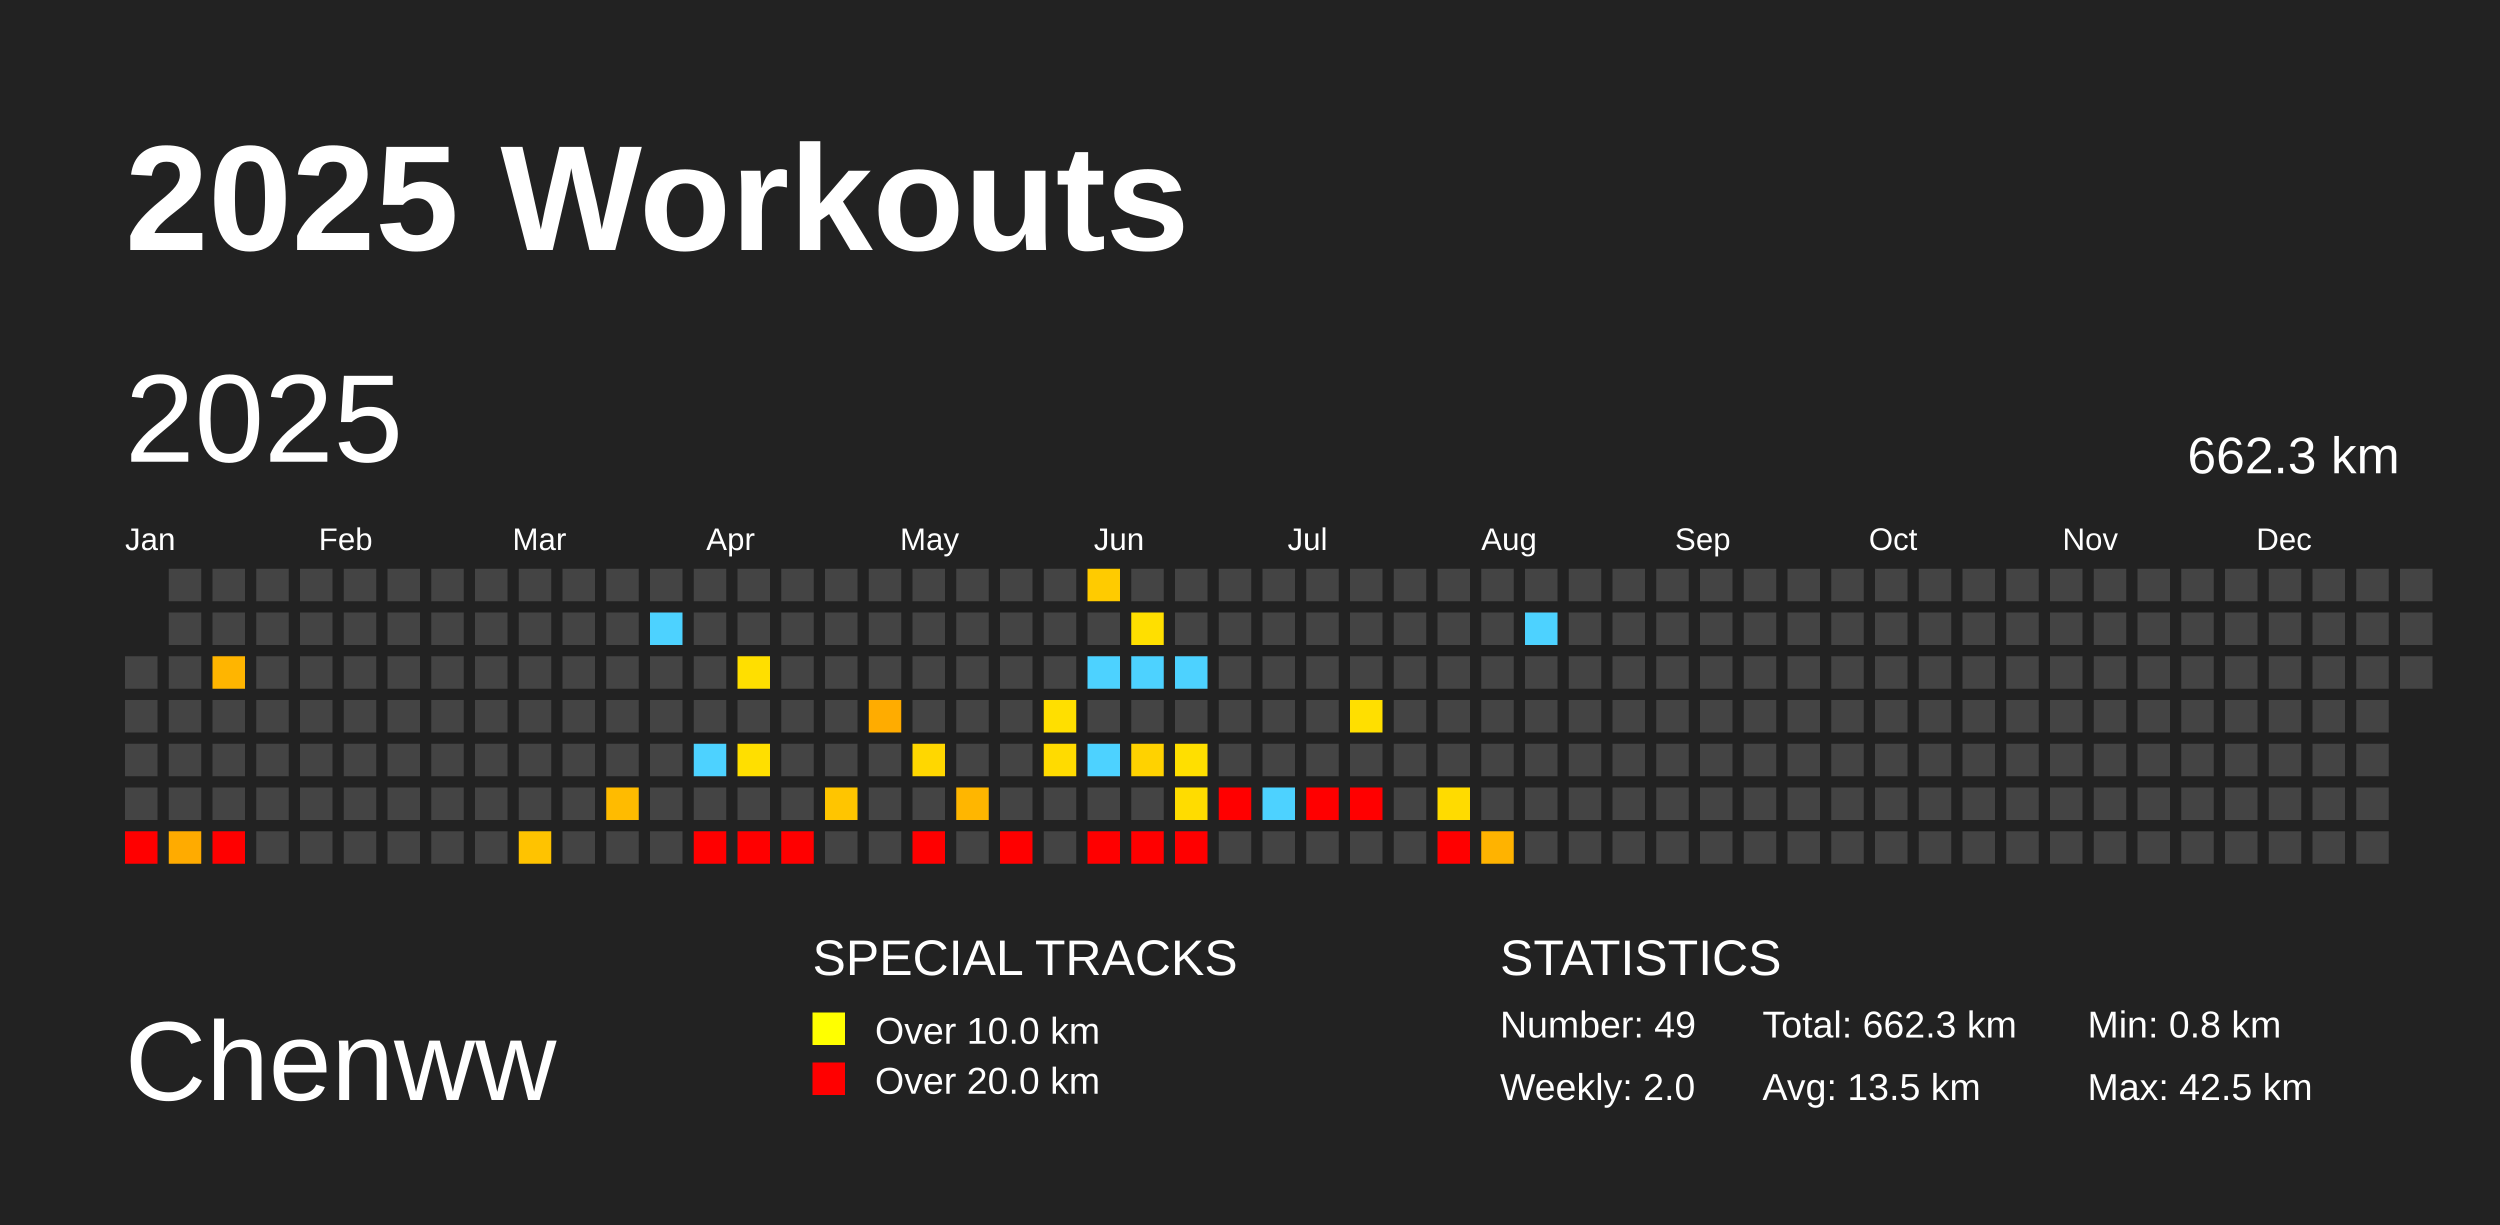
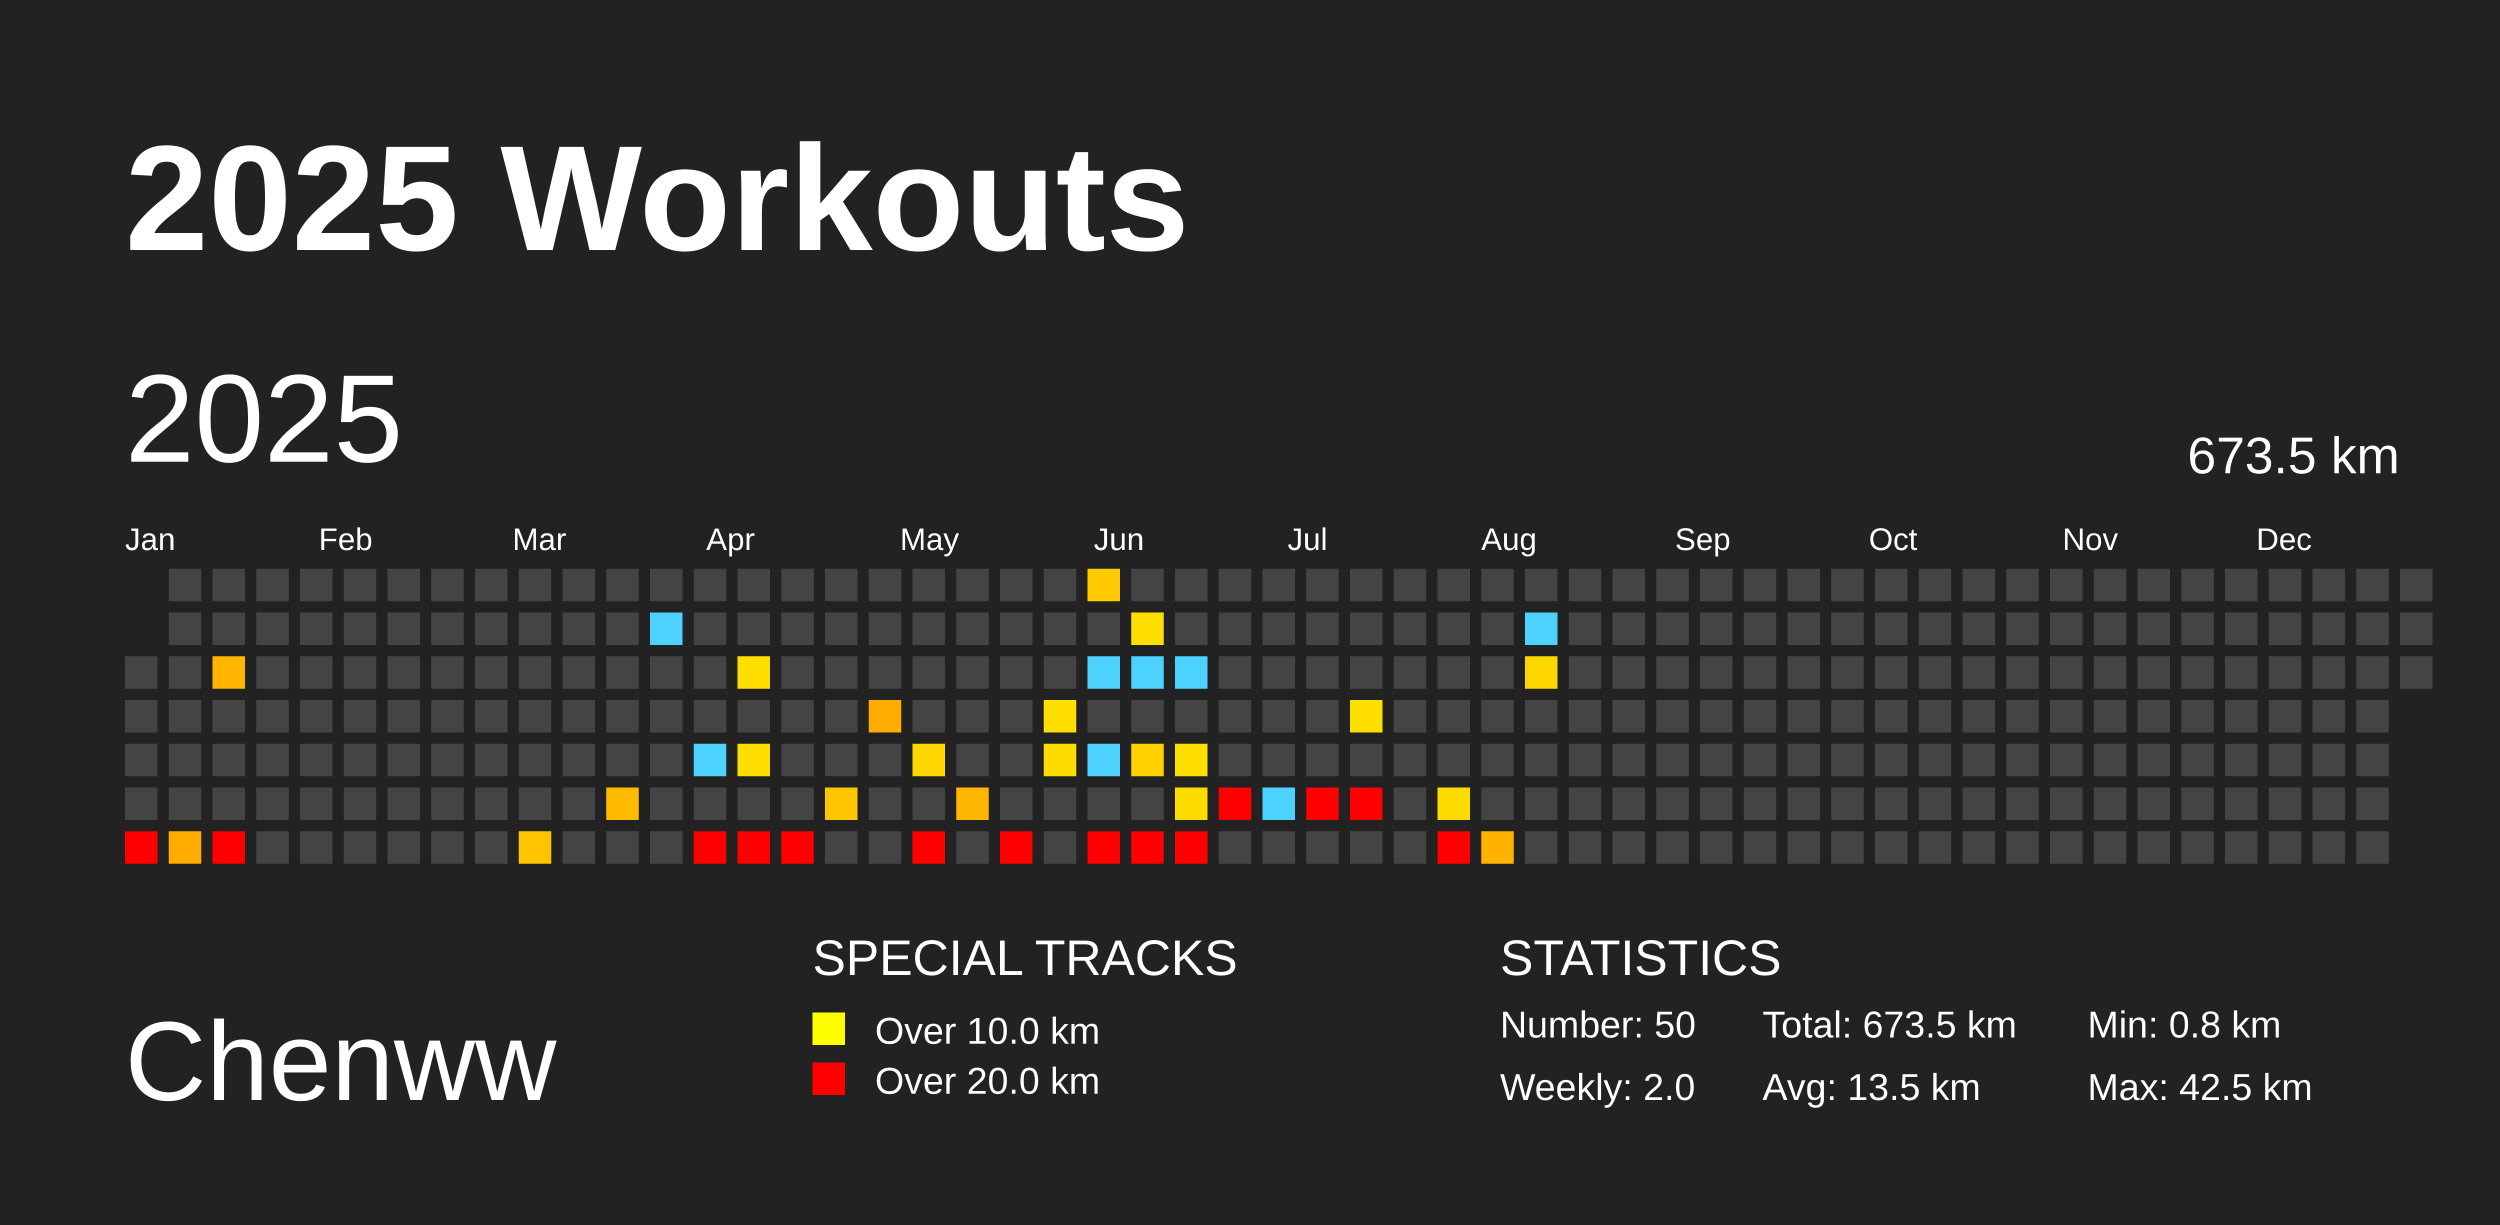
<svg xmlns="http://www.w3.org/2000/svg" baseProfile="full" height="98mm" version="1.1" viewBox="0,0,200,98" width="200mm">
  <defs />
  <rect fill="#222222" height="98" width="200" x="0" y="0" />
  <text fill="#FFFFFF" style="font-size:12px; font-family:Arial; font-weight:bold;" x="10" y="20">2025 Workouts</text>
  <text fill="#FFFFFF" style="font-size:9px; font-family:Arial" x="10" y="88">Chenww</text>
  <text fill="#FFFFFF" style="font-size:4px; font-family:Arial" x="65" y="78">SPECIAL TRACKS</text>
  <rect fill="yellow" height="2.6" width="2.6" x="65" y="81" />
  <text fill="#FFFFFF" style="font-size:3px; font-family:Arial" x="70" y="83.5">Over 10.0 km</text>
  <rect fill="red" height="2.6" width="2.6" x="65" y="85" />
  <text fill="#FFFFFF" style="font-size:3px; font-family:Arial" x="70" y="87.5">Over 20.0 km</text>
  <text fill="#FFFFFF" style="font-size:4px; font-family:Arial" x="120" y="78">STATISTICS</text>
-   <text fill="#FFFFFF" style="font-size:3px; font-family:Arial" x="120" y="83">Number: 49</text>
+   <text fill="#FFFFFF" style="font-size:3px; font-family:Arial" x="120" y="83">Number: 50</text>
  <text fill="#FFFFFF" style="font-size:3px; font-family:Arial" x="120" y="88">Weekly: 2.0</text>
-   <text fill="#FFFFFF" style="font-size:3px; font-family:Arial" x="141" y="83">Total: 662.3 km</text>
+   <text fill="#FFFFFF" style="font-size:3px; font-family:Arial" x="141" y="83">Total: 673.5 km</text>
  <text fill="#FFFFFF" style="font-size:3px; font-family:Arial" x="141" y="88">Avg: 13.5 km</text>
  <text fill="#FFFFFF" style="font-size:3px; font-family:Arial" x="167" y="83">Min: 0.8 km</text>
  <text fill="#FFFFFF" style="font-size:3px; font-family:Arial" x="167" y="88">Max: 42.5 km</text>
  <text dominant-baseline="hanging" fill="#FFFFFF" style="font-size:10.0px; font-family:Arial;" x="10" y="30">2025</text>
-   <text dominant-baseline="hanging" fill="#FFFFFF" style="font-size:4.125px; font-family:Arial;" x="175" y="35">662.3 km</text>
+   <text dominant-baseline="hanging" fill="#FFFFFF" style="font-size:4.125px; font-family:Arial;" x="175" y="35">673.5 km</text>
  <text fill="#FFFFFF" style="font-size:2.5px; font-family:Arial" x="10.0" y="44">Jan</text>
  <text fill="#FFFFFF" style="font-size:2.5px; font-family:Arial" x="25.5" y="44">Feb</text>
  <text fill="#FFFFFF" style="font-size:2.5px; font-family:Arial" x="41.0" y="44">Mar</text>
  <text fill="#FFFFFF" style="font-size:2.5px; font-family:Arial" x="56.5" y="44">Apr</text>
  <text fill="#FFFFFF" style="font-size:2.5px; font-family:Arial" x="72.0" y="44">May</text>
  <text fill="#FFFFFF" style="font-size:2.5px; font-family:Arial" x="87.5" y="44">Jun</text>
  <text fill="#FFFFFF" style="font-size:2.5px; font-family:Arial" x="103.0" y="44">Jul</text>
  <text fill="#FFFFFF" style="font-size:2.5px; font-family:Arial" x="118.5" y="44">Aug</text>
  <text fill="#FFFFFF" style="font-size:2.5px; font-family:Arial" x="134.0" y="44">Sep</text>
  <text fill="#FFFFFF" style="font-size:2.5px; font-family:Arial" x="149.5" y="44">Oct</text>
  <text fill="#FFFFFF" style="font-size:2.5px; font-family:Arial" x="165.0" y="44">Nov</text>
  <text fill="#FFFFFF" style="font-size:2.5px; font-family:Arial" x="180.5" y="44">Dec</text>
  <rect fill="#444444" height="2.6" width="2.6" x="10.0" y="52.5" />
  <rect fill="#444444" height="2.6" width="2.6" x="10.0" y="56.0" />
  <rect fill="#444444" height="2.6" width="2.6" x="10.0" y="59.5" />
  <rect fill="#444444" height="2.6" width="2.6" x="10.0" y="63.0" />
  <rect fill="red" height="2.6" width="2.6" x="10.0" y="66.5" />
  <rect fill="#444444" height="2.6" width="2.6" x="13.5" y="45.5" />
  <rect fill="#444444" height="2.6" width="2.6" x="13.5" y="49.0" />
  <rect fill="#444444" height="2.6" width="2.6" x="13.5" y="52.5" />
  <rect fill="#444444" height="2.6" width="2.6" x="13.5" y="56.0" />
  <rect fill="#444444" height="2.6" width="2.6" x="13.5" y="59.5" />
  <rect fill="#444444" height="2.6" width="2.6" x="13.5" y="63.0" />
  <rect fill="#ffab00" height="2.6" width="2.6" x="13.5" y="66.5" />
  <rect fill="#444444" height="2.6" width="2.6" x="17.0" y="45.5" />
  <rect fill="#444444" height="2.6" width="2.6" x="17.0" y="49.0" />
  <rect fill="#ffb500" height="2.6" width="2.6" x="17.0" y="52.5" />
  <rect fill="#444444" height="2.6" width="2.6" x="17.0" y="56.0" />
  <rect fill="#444444" height="2.6" width="2.6" x="17.0" y="59.5" />
  <rect fill="#444444" height="2.6" width="2.6" x="17.0" y="63.0" />
  <rect fill="red" height="2.6" width="2.6" x="17.0" y="66.5" />
  <rect fill="#444444" height="2.6" width="2.6" x="20.5" y="45.5" />
  <rect fill="#444444" height="2.6" width="2.6" x="20.5" y="49.0" />
  <rect fill="#444444" height="2.6" width="2.6" x="20.5" y="52.5" />
  <rect fill="#444444" height="2.6" width="2.6" x="20.5" y="56.0" />
  <rect fill="#444444" height="2.6" width="2.6" x="20.5" y="59.5" />
  <rect fill="#444444" height="2.6" width="2.6" x="20.5" y="63.0" />
  <rect fill="#444444" height="2.6" width="2.6" x="20.5" y="66.5" />
  <rect fill="#444444" height="2.6" width="2.6" x="24.0" y="45.5" />
  <rect fill="#444444" height="2.6" width="2.6" x="24.0" y="49.0" />
  <rect fill="#444444" height="2.6" width="2.6" x="24.0" y="52.5" />
  <rect fill="#444444" height="2.6" width="2.6" x="24.0" y="56.0" />
  <rect fill="#444444" height="2.6" width="2.6" x="24.0" y="59.5" />
  <rect fill="#444444" height="2.6" width="2.6" x="24.0" y="63.0" />
  <rect fill="#444444" height="2.6" width="2.6" x="24.0" y="66.5" />
  <rect fill="#444444" height="2.6" width="2.6" x="27.5" y="45.5" />
  <rect fill="#444444" height="2.6" width="2.6" x="27.5" y="49.0" />
  <rect fill="#444444" height="2.6" width="2.6" x="27.5" y="52.5" />
  <rect fill="#444444" height="2.6" width="2.6" x="27.5" y="56.0" />
  <rect fill="#444444" height="2.6" width="2.6" x="27.5" y="59.5" />
  <rect fill="#444444" height="2.6" width="2.6" x="27.5" y="63.0" />
  <rect fill="#444444" height="2.6" width="2.6" x="27.5" y="66.5" />
  <rect fill="#444444" height="2.6" width="2.6" x="31.0" y="45.5" />
  <rect fill="#444444" height="2.6" width="2.6" x="31.0" y="49.0" />
  <rect fill="#444444" height="2.6" width="2.6" x="31.0" y="52.5" />
  <rect fill="#444444" height="2.6" width="2.6" x="31.0" y="56.0" />
  <rect fill="#444444" height="2.6" width="2.6" x="31.0" y="59.5" />
  <rect fill="#444444" height="2.6" width="2.6" x="31.0" y="63.0" />
  <rect fill="#444444" height="2.6" width="2.6" x="31.0" y="66.5" />
  <rect fill="#444444" height="2.6" width="2.6" x="34.5" y="45.5" />
  <rect fill="#444444" height="2.6" width="2.6" x="34.5" y="49.0" />
  <rect fill="#444444" height="2.6" width="2.6" x="34.5" y="52.5" />
  <rect fill="#444444" height="2.6" width="2.6" x="34.5" y="56.0" />
  <rect fill="#444444" height="2.6" width="2.6" x="34.5" y="59.5" />
  <rect fill="#444444" height="2.6" width="2.6" x="34.5" y="63.0" />
  <rect fill="#444444" height="2.6" width="2.6" x="34.5" y="66.5" />
  <rect fill="#444444" height="2.6" width="2.6" x="38.0" y="45.5" />
  <rect fill="#444444" height="2.6" width="2.6" x="38.0" y="49.0" />
  <rect fill="#444444" height="2.6" width="2.6" x="38.0" y="52.5" />
  <rect fill="#444444" height="2.6" width="2.6" x="38.0" y="56.0" />
  <rect fill="#444444" height="2.6" width="2.6" x="38.0" y="59.5" />
  <rect fill="#444444" height="2.6" width="2.6" x="38.0" y="63.0" />
  <rect fill="#444444" height="2.6" width="2.6" x="38.0" y="66.5" />
  <rect fill="#444444" height="2.6" width="2.6" x="41.5" y="45.5" />
  <rect fill="#444444" height="2.6" width="2.6" x="41.5" y="49.0" />
  <rect fill="#444444" height="2.6" width="2.6" x="41.5" y="52.5" />
  <rect fill="#444444" height="2.6" width="2.6" x="41.5" y="56.0" />
  <rect fill="#444444" height="2.6" width="2.6" x="41.5" y="59.5" />
  <rect fill="#444444" height="2.6" width="2.6" x="41.5" y="63.0" />
  <rect fill="#ffc300" height="2.6" width="2.6" x="41.5" y="66.5" />
  <rect fill="#444444" height="2.6" width="2.6" x="45.0" y="45.5" />
  <rect fill="#444444" height="2.6" width="2.6" x="45.0" y="49.0" />
  <rect fill="#444444" height="2.6" width="2.6" x="45.0" y="52.5" />
  <rect fill="#444444" height="2.6" width="2.6" x="45.0" y="56.0" />
  <rect fill="#444444" height="2.6" width="2.6" x="45.0" y="59.5" />
  <rect fill="#444444" height="2.6" width="2.6" x="45.0" y="63.0" />
  <rect fill="#444444" height="2.6" width="2.6" x="45.0" y="66.5" />
  <rect fill="#444444" height="2.6" width="2.6" x="48.5" y="45.5" />
  <rect fill="#444444" height="2.6" width="2.6" x="48.5" y="49.0" />
  <rect fill="#444444" height="2.6" width="2.6" x="48.5" y="52.5" />
  <rect fill="#444444" height="2.6" width="2.6" x="48.5" y="56.0" />
  <rect fill="#444444" height="2.6" width="2.6" x="48.5" y="59.5" />
  <rect fill="#ffbb00" height="2.6" width="2.6" x="48.5" y="63.0" />
  <rect fill="#444444" height="2.6" width="2.6" x="48.5" y="66.5" />
  <rect fill="#444444" height="2.6" width="2.6" x="52.0" y="45.5" />
  <rect fill="#4dd2ff" height="2.6" width="2.6" x="52.0" y="49.0" />
  <rect fill="#444444" height="2.6" width="2.6" x="52.0" y="52.5" />
  <rect fill="#444444" height="2.6" width="2.6" x="52.0" y="56.0" />
  <rect fill="#444444" height="2.6" width="2.6" x="52.0" y="59.5" />
  <rect fill="#444444" height="2.6" width="2.6" x="52.0" y="63.0" />
  <rect fill="#444444" height="2.6" width="2.6" x="52.0" y="66.5" />
  <rect fill="#444444" height="2.6" width="2.6" x="55.5" y="45.5" />
  <rect fill="#444444" height="2.6" width="2.6" x="55.5" y="49.0" />
  <rect fill="#444444" height="2.6" width="2.6" x="55.5" y="52.5" />
  <rect fill="#444444" height="2.6" width="2.6" x="55.5" y="56.0" />
  <rect fill="#4dd2ff" height="2.6" width="2.6" x="55.5" y="59.5" />
  <rect fill="#444444" height="2.6" width="2.6" x="55.5" y="63.0" />
  <rect fill="red" height="2.6" width="2.6" x="55.5" y="66.5" />
  <rect fill="#444444" height="2.6" width="2.6" x="59.0" y="45.5" />
  <rect fill="#444444" height="2.6" width="2.6" x="59.0" y="49.0" />
  <rect fill="#ffdf00" height="2.6" width="2.6" x="59.0" y="52.5" />
  <rect fill="#444444" height="2.6" width="2.6" x="59.0" y="56.0" />
  <rect fill="#ffdf00" height="2.6" width="2.6" x="59.0" y="59.5" />
  <rect fill="#444444" height="2.6" width="2.6" x="59.0" y="63.0" />
  <rect fill="red" height="2.6" width="2.6" x="59.0" y="66.5" />
  <rect fill="#444444" height="2.6" width="2.6" x="62.5" y="45.5" />
  <rect fill="#444444" height="2.6" width="2.6" x="62.5" y="49.0" />
  <rect fill="#444444" height="2.6" width="2.6" x="62.5" y="52.5" />
  <rect fill="#444444" height="2.6" width="2.6" x="62.5" y="56.0" />
  <rect fill="#444444" height="2.6" width="2.6" x="62.5" y="59.5" />
  <rect fill="#444444" height="2.6" width="2.6" x="62.5" y="63.0" />
  <rect fill="red" height="2.6" width="2.6" x="62.5" y="66.5" />
  <rect fill="#444444" height="2.6" width="2.6" x="66.0" y="45.5" />
  <rect fill="#444444" height="2.6" width="2.6" x="66.0" y="49.0" />
  <rect fill="#444444" height="2.6" width="2.6" x="66.0" y="52.5" />
  <rect fill="#444444" height="2.6" width="2.6" x="66.0" y="56.0" />
  <rect fill="#444444" height="2.6" width="2.6" x="66.0" y="59.5" />
  <rect fill="#ffc500" height="2.6" width="2.6" x="66.0" y="63.0" />
  <rect fill="#444444" height="2.6" width="2.6" x="66.0" y="66.5" />
  <rect fill="#444444" height="2.6" width="2.6" x="69.5" y="45.5" />
  <rect fill="#444444" height="2.6" width="2.6" x="69.5" y="49.0" />
  <rect fill="#444444" height="2.6" width="2.6" x="69.5" y="52.5" />
  <rect fill="#ffac00" height="2.6" width="2.6" x="69.5" y="56.0" />
  <rect fill="#444444" height="2.6" width="2.6" x="69.5" y="59.5" />
  <rect fill="#444444" height="2.6" width="2.6" x="69.5" y="63.0" />
  <rect fill="#444444" height="2.6" width="2.6" x="69.5" y="66.5" />
  <rect fill="#444444" height="2.6" width="2.6" x="73.0" y="45.5" />
  <rect fill="#444444" height="2.6" width="2.6" x="73.0" y="49.0" />
  <rect fill="#444444" height="2.6" width="2.6" x="73.0" y="52.5" />
  <rect fill="#444444" height="2.6" width="2.6" x="73.0" y="56.0" />
  <rect fill="#ffd700" height="2.6" width="2.6" x="73.0" y="59.5" />
  <rect fill="#444444" height="2.6" width="2.6" x="73.0" y="63.0" />
  <rect fill="red" height="2.6" width="2.6" x="73.0" y="66.5" />
  <rect fill="#444444" height="2.6" width="2.6" x="76.5" y="45.5" />
  <rect fill="#444444" height="2.6" width="2.6" x="76.5" y="49.0" />
  <rect fill="#444444" height="2.6" width="2.6" x="76.5" y="52.5" />
  <rect fill="#444444" height="2.6" width="2.6" x="76.5" y="56.0" />
  <rect fill="#444444" height="2.6" width="2.6" x="76.5" y="59.5" />
  <rect fill="#ffb600" height="2.6" width="2.6" x="76.5" y="63.0" />
  <rect fill="#444444" height="2.6" width="2.6" x="76.5" y="66.5" />
  <rect fill="#444444" height="2.6" width="2.6" x="80.0" y="45.5" />
  <rect fill="#444444" height="2.6" width="2.6" x="80.0" y="49.0" />
  <rect fill="#444444" height="2.6" width="2.6" x="80.0" y="52.5" />
  <rect fill="#444444" height="2.6" width="2.6" x="80.0" y="56.0" />
  <rect fill="#444444" height="2.6" width="2.6" x="80.0" y="59.5" />
  <rect fill="#444444" height="2.6" width="2.6" x="80.0" y="63.0" />
  <rect fill="red" height="2.6" width="2.6" x="80.0" y="66.5" />
  <rect fill="#444444" height="2.6" width="2.6" x="83.5" y="45.5" />
  <rect fill="#444444" height="2.6" width="2.6" x="83.5" y="49.0" />
  <rect fill="#444444" height="2.6" width="2.6" x="83.5" y="52.5" />
  <rect fill="#ffdf00" height="2.6" width="2.6" x="83.5" y="56.0" />
  <rect fill="#ffdb00" height="2.6" width="2.6" x="83.5" y="59.5" />
  <rect fill="#444444" height="2.6" width="2.6" x="83.5" y="63.0" />
  <rect fill="#444444" height="2.6" width="2.6" x="83.5" y="66.5" />
  <rect fill="#ffcb00" height="2.6" width="2.6" x="87.0" y="45.5" />
  <rect fill="#444444" height="2.6" width="2.6" x="87.0" y="49.0" />
  <rect fill="#4dd2ff" height="2.6" width="2.6" x="87.0" y="52.5" />
  <rect fill="#444444" height="2.6" width="2.6" x="87.0" y="56.0" />
  <rect fill="#4dd2ff" height="2.6" width="2.6" x="87.0" y="59.5" />
  <rect fill="#444444" height="2.6" width="2.6" x="87.0" y="63.0" />
  <rect fill="red" height="2.6" width="2.6" x="87.0" y="66.5" />
  <rect fill="#444444" height="2.6" width="2.6" x="90.5" y="45.5" />
  <rect fill="#ffdf00" height="2.6" width="2.6" x="90.5" y="49.0" />
  <rect fill="#4dd2ff" height="2.6" width="2.6" x="90.5" y="52.5" />
  <rect fill="#444444" height="2.6" width="2.6" x="90.5" y="56.0" />
  <rect fill="#ffd200" height="2.6" width="2.6" x="90.5" y="59.5" />
  <rect fill="#444444" height="2.6" width="2.6" x="90.5" y="63.0" />
  <rect fill="red" height="2.6" width="2.6" x="90.5" y="66.5" />
  <rect fill="#444444" height="2.6" width="2.6" x="94.0" y="45.5" />
  <rect fill="#444444" height="2.6" width="2.6" x="94.0" y="49.0" />
  <rect fill="#4dd2ff" height="2.6" width="2.6" x="94.0" y="52.5" />
  <rect fill="#444444" height="2.6" width="2.6" x="94.0" y="56.0" />
  <rect fill="#ffdf00" height="2.6" width="2.6" x="94.0" y="59.5" />
  <rect fill="#ffdc00" height="2.6" width="2.6" x="94.0" y="63.0" />
  <rect fill="red" height="2.6" width="2.6" x="94.0" y="66.5" />
  <rect fill="#444444" height="2.6" width="2.6" x="97.5" y="45.5" />
  <rect fill="#444444" height="2.6" width="2.6" x="97.5" y="49.0" />
  <rect fill="#444444" height="2.6" width="2.6" x="97.5" y="52.5" />
  <rect fill="#444444" height="2.6" width="2.6" x="97.5" y="56.0" />
  <rect fill="#444444" height="2.6" width="2.6" x="97.5" y="59.5" />
  <rect fill="red" height="2.6" width="2.6" x="97.5" y="63.0" />
  <rect fill="#444444" height="2.6" width="2.6" x="97.5" y="66.5" />
  <rect fill="#444444" height="2.6" width="2.6" x="101.0" y="45.5" />
  <rect fill="#444444" height="2.6" width="2.6" x="101.0" y="49.0" />
  <rect fill="#444444" height="2.6" width="2.6" x="101.0" y="52.5" />
  <rect fill="#444444" height="2.6" width="2.6" x="101.0" y="56.0" />
  <rect fill="#444444" height="2.6" width="2.6" x="101.0" y="59.5" />
  <rect fill="#4dd2ff" height="2.6" width="2.6" x="101.0" y="63.0" />
  <rect fill="#444444" height="2.6" width="2.6" x="101.0" y="66.5" />
  <rect fill="#444444" height="2.6" width="2.6" x="104.5" y="45.5" />
  <rect fill="#444444" height="2.6" width="2.6" x="104.5" y="49.0" />
  <rect fill="#444444" height="2.6" width="2.6" x="104.5" y="52.5" />
  <rect fill="#444444" height="2.6" width="2.6" x="104.5" y="56.0" />
  <rect fill="#444444" height="2.6" width="2.6" x="104.5" y="59.5" />
  <rect fill="red" height="2.6" width="2.6" x="104.5" y="63.0" />
  <rect fill="#444444" height="2.6" width="2.6" x="104.5" y="66.5" />
  <rect fill="#444444" height="2.6" width="2.6" x="108.0" y="45.5" />
  <rect fill="#444444" height="2.6" width="2.6" x="108.0" y="49.0" />
  <rect fill="#444444" height="2.6" width="2.6" x="108.0" y="52.5" />
  <rect fill="#ffdf00" height="2.6" width="2.6" x="108.0" y="56.0" />
  <rect fill="#444444" height="2.6" width="2.6" x="108.0" y="59.5" />
  <rect fill="red" height="2.6" width="2.6" x="108.0" y="63.0" />
  <rect fill="#444444" height="2.6" width="2.6" x="108.0" y="66.5" />
  <rect fill="#444444" height="2.6" width="2.6" x="111.5" y="45.5" />
  <rect fill="#444444" height="2.6" width="2.6" x="111.5" y="49.0" />
  <rect fill="#444444" height="2.6" width="2.6" x="111.5" y="52.5" />
  <rect fill="#444444" height="2.6" width="2.6" x="111.5" y="56.0" />
  <rect fill="#444444" height="2.6" width="2.6" x="111.5" y="59.5" />
  <rect fill="#444444" height="2.6" width="2.6" x="111.5" y="63.0" />
  <rect fill="#444444" height="2.6" width="2.6" x="111.5" y="66.5" />
  <rect fill="#444444" height="2.6" width="2.6" x="115.0" y="45.5" />
  <rect fill="#444444" height="2.6" width="2.6" x="115.0" y="49.0" />
  <rect fill="#444444" height="2.6" width="2.6" x="115.0" y="52.5" />
  <rect fill="#444444" height="2.6" width="2.6" x="115.0" y="56.0" />
  <rect fill="#444444" height="2.6" width="2.6" x="115.0" y="59.5" />
  <rect fill="#ffdb00" height="2.6" width="2.6" x="115.0" y="63.0" />
  <rect fill="red" height="2.6" width="2.6" x="115.0" y="66.5" />
  <rect fill="#444444" height="2.6" width="2.6" x="118.5" y="45.5" />
  <rect fill="#444444" height="2.6" width="2.6" x="118.5" y="49.0" />
  <rect fill="#444444" height="2.6" width="2.6" x="118.5" y="52.5" />
  <rect fill="#444444" height="2.6" width="2.6" x="118.5" y="56.0" />
  <rect fill="#444444" height="2.6" width="2.6" x="118.5" y="59.5" />
  <rect fill="#444444" height="2.6" width="2.6" x="118.5" y="63.0" />
  <rect fill="#ffb300" height="2.6" width="2.6" x="118.5" y="66.5" />
  <rect fill="#444444" height="2.6" width="2.6" x="122.0" y="45.5" />
  <rect fill="#4dd2ff" height="2.6" width="2.6" x="122.0" y="49.0" />
-   <rect fill="#444444" height="2.6" width="2.6" x="122.0" y="52.5" />
+   <rect fill="#ffd700" height="2.6" width="2.6" x="122.0" y="52.5" />
  <rect fill="#444444" height="2.6" width="2.6" x="122.0" y="56.0" />
  <rect fill="#444444" height="2.6" width="2.6" x="122.0" y="59.5" />
  <rect fill="#444444" height="2.6" width="2.6" x="122.0" y="63.0" />
  <rect fill="#444444" height="2.6" width="2.6" x="122.0" y="66.5" />
  <rect fill="#444444" height="2.6" width="2.6" x="125.5" y="45.5" />
  <rect fill="#444444" height="2.6" width="2.6" x="125.5" y="49.0" />
  <rect fill="#444444" height="2.6" width="2.6" x="125.5" y="52.5" />
  <rect fill="#444444" height="2.6" width="2.6" x="125.5" y="56.0" />
  <rect fill="#444444" height="2.6" width="2.6" x="125.5" y="59.5" />
  <rect fill="#444444" height="2.6" width="2.6" x="125.5" y="63.0" />
  <rect fill="#444444" height="2.6" width="2.6" x="125.5" y="66.5" />
  <rect fill="#444444" height="2.6" width="2.6" x="129.0" y="45.5" />
  <rect fill="#444444" height="2.6" width="2.6" x="129.0" y="49.0" />
  <rect fill="#444444" height="2.6" width="2.6" x="129.0" y="52.5" />
  <rect fill="#444444" height="2.6" width="2.6" x="129.0" y="56.0" />
  <rect fill="#444444" height="2.6" width="2.6" x="129.0" y="59.5" />
  <rect fill="#444444" height="2.6" width="2.6" x="129.0" y="63.0" />
  <rect fill="#444444" height="2.6" width="2.6" x="129.0" y="66.5" />
  <rect fill="#444444" height="2.6" width="2.6" x="132.5" y="45.5" />
  <rect fill="#444444" height="2.6" width="2.6" x="132.5" y="49.0" />
  <rect fill="#444444" height="2.6" width="2.6" x="132.5" y="52.5" />
  <rect fill="#444444" height="2.6" width="2.6" x="132.5" y="56.0" />
  <rect fill="#444444" height="2.6" width="2.6" x="132.5" y="59.5" />
  <rect fill="#444444" height="2.6" width="2.6" x="132.5" y="63.0" />
  <rect fill="#444444" height="2.6" width="2.6" x="132.5" y="66.5" />
  <rect fill="#444444" height="2.6" width="2.6" x="136.0" y="45.5" />
  <rect fill="#444444" height="2.6" width="2.6" x="136.0" y="49.0" />
  <rect fill="#444444" height="2.6" width="2.6" x="136.0" y="52.5" />
  <rect fill="#444444" height="2.6" width="2.6" x="136.0" y="56.0" />
  <rect fill="#444444" height="2.6" width="2.6" x="136.0" y="59.5" />
  <rect fill="#444444" height="2.6" width="2.6" x="136.0" y="63.0" />
  <rect fill="#444444" height="2.6" width="2.6" x="136.0" y="66.5" />
  <rect fill="#444444" height="2.6" width="2.6" x="139.5" y="45.5" />
  <rect fill="#444444" height="2.6" width="2.6" x="139.5" y="49.0" />
  <rect fill="#444444" height="2.6" width="2.6" x="139.5" y="52.5" />
  <rect fill="#444444" height="2.6" width="2.6" x="139.5" y="56.0" />
  <rect fill="#444444" height="2.6" width="2.6" x="139.5" y="59.5" />
  <rect fill="#444444" height="2.6" width="2.6" x="139.5" y="63.0" />
  <rect fill="#444444" height="2.6" width="2.6" x="139.5" y="66.5" />
  <rect fill="#444444" height="2.6" width="2.6" x="143.0" y="45.5" />
  <rect fill="#444444" height="2.6" width="2.6" x="143.0" y="49.0" />
  <rect fill="#444444" height="2.6" width="2.6" x="143.0" y="52.5" />
  <rect fill="#444444" height="2.6" width="2.6" x="143.0" y="56.0" />
  <rect fill="#444444" height="2.6" width="2.6" x="143.0" y="59.5" />
  <rect fill="#444444" height="2.6" width="2.6" x="143.0" y="63.0" />
  <rect fill="#444444" height="2.6" width="2.6" x="143.0" y="66.5" />
  <rect fill="#444444" height="2.6" width="2.6" x="146.5" y="45.5" />
  <rect fill="#444444" height="2.6" width="2.6" x="146.5" y="49.0" />
  <rect fill="#444444" height="2.6" width="2.6" x="146.5" y="52.5" />
  <rect fill="#444444" height="2.6" width="2.6" x="146.5" y="56.0" />
  <rect fill="#444444" height="2.6" width="2.6" x="146.5" y="59.5" />
  <rect fill="#444444" height="2.6" width="2.6" x="146.5" y="63.0" />
  <rect fill="#444444" height="2.6" width="2.6" x="146.5" y="66.5" />
  <rect fill="#444444" height="2.6" width="2.6" x="150.0" y="45.5" />
  <rect fill="#444444" height="2.6" width="2.6" x="150.0" y="49.0" />
  <rect fill="#444444" height="2.6" width="2.6" x="150.0" y="52.5" />
  <rect fill="#444444" height="2.6" width="2.6" x="150.0" y="56.0" />
  <rect fill="#444444" height="2.6" width="2.6" x="150.0" y="59.5" />
  <rect fill="#444444" height="2.6" width="2.6" x="150.0" y="63.0" />
  <rect fill="#444444" height="2.6" width="2.6" x="150.0" y="66.5" />
  <rect fill="#444444" height="2.6" width="2.6" x="153.5" y="45.5" />
  <rect fill="#444444" height="2.6" width="2.6" x="153.5" y="49.0" />
  <rect fill="#444444" height="2.6" width="2.6" x="153.5" y="52.5" />
  <rect fill="#444444" height="2.6" width="2.6" x="153.5" y="56.0" />
  <rect fill="#444444" height="2.6" width="2.6" x="153.5" y="59.5" />
  <rect fill="#444444" height="2.6" width="2.6" x="153.5" y="63.0" />
  <rect fill="#444444" height="2.6" width="2.6" x="153.5" y="66.5" />
  <rect fill="#444444" height="2.6" width="2.6" x="157.0" y="45.5" />
  <rect fill="#444444" height="2.6" width="2.6" x="157.0" y="49.0" />
  <rect fill="#444444" height="2.6" width="2.6" x="157.0" y="52.5" />
  <rect fill="#444444" height="2.6" width="2.6" x="157.0" y="56.0" />
  <rect fill="#444444" height="2.6" width="2.6" x="157.0" y="59.5" />
  <rect fill="#444444" height="2.6" width="2.6" x="157.0" y="63.0" />
  <rect fill="#444444" height="2.6" width="2.6" x="157.0" y="66.5" />
  <rect fill="#444444" height="2.6" width="2.6" x="160.5" y="45.5" />
  <rect fill="#444444" height="2.6" width="2.6" x="160.5" y="49.0" />
  <rect fill="#444444" height="2.6" width="2.6" x="160.5" y="52.5" />
  <rect fill="#444444" height="2.6" width="2.6" x="160.5" y="56.0" />
  <rect fill="#444444" height="2.6" width="2.6" x="160.5" y="59.5" />
  <rect fill="#444444" height="2.6" width="2.6" x="160.5" y="63.0" />
  <rect fill="#444444" height="2.6" width="2.6" x="160.5" y="66.5" />
  <rect fill="#444444" height="2.6" width="2.6" x="164.0" y="45.5" />
  <rect fill="#444444" height="2.6" width="2.6" x="164.0" y="49.0" />
  <rect fill="#444444" height="2.6" width="2.6" x="164.0" y="52.5" />
  <rect fill="#444444" height="2.6" width="2.6" x="164.0" y="56.0" />
  <rect fill="#444444" height="2.6" width="2.6" x="164.0" y="59.5" />
  <rect fill="#444444" height="2.6" width="2.6" x="164.0" y="63.0" />
  <rect fill="#444444" height="2.6" width="2.6" x="164.0" y="66.5" />
  <rect fill="#444444" height="2.6" width="2.6" x="167.5" y="45.5" />
  <rect fill="#444444" height="2.6" width="2.6" x="167.5" y="49.0" />
  <rect fill="#444444" height="2.6" width="2.6" x="167.5" y="52.5" />
  <rect fill="#444444" height="2.6" width="2.6" x="167.5" y="56.0" />
  <rect fill="#444444" height="2.6" width="2.6" x="167.5" y="59.5" />
  <rect fill="#444444" height="2.6" width="2.6" x="167.5" y="63.0" />
  <rect fill="#444444" height="2.6" width="2.6" x="167.5" y="66.5" />
  <rect fill="#444444" height="2.6" width="2.6" x="171.0" y="45.5" />
  <rect fill="#444444" height="2.6" width="2.6" x="171.0" y="49.0" />
  <rect fill="#444444" height="2.6" width="2.6" x="171.0" y="52.5" />
  <rect fill="#444444" height="2.6" width="2.6" x="171.0" y="56.0" />
  <rect fill="#444444" height="2.6" width="2.6" x="171.0" y="59.5" />
  <rect fill="#444444" height="2.6" width="2.6" x="171.0" y="63.0" />
  <rect fill="#444444" height="2.6" width="2.6" x="171.0" y="66.5" />
  <rect fill="#444444" height="2.6" width="2.6" x="174.5" y="45.5" />
  <rect fill="#444444" height="2.6" width="2.6" x="174.5" y="49.0" />
  <rect fill="#444444" height="2.6" width="2.6" x="174.5" y="52.5" />
  <rect fill="#444444" height="2.6" width="2.6" x="174.5" y="56.0" />
  <rect fill="#444444" height="2.6" width="2.6" x="174.5" y="59.5" />
  <rect fill="#444444" height="2.6" width="2.6" x="174.5" y="63.0" />
  <rect fill="#444444" height="2.6" width="2.6" x="174.5" y="66.5" />
  <rect fill="#444444" height="2.6" width="2.6" x="178.0" y="45.5" />
  <rect fill="#444444" height="2.6" width="2.6" x="178.0" y="49.0" />
  <rect fill="#444444" height="2.6" width="2.6" x="178.0" y="52.5" />
  <rect fill="#444444" height="2.6" width="2.6" x="178.0" y="56.0" />
  <rect fill="#444444" height="2.6" width="2.6" x="178.0" y="59.5" />
  <rect fill="#444444" height="2.6" width="2.6" x="178.0" y="63.0" />
  <rect fill="#444444" height="2.6" width="2.6" x="178.0" y="66.5" />
  <rect fill="#444444" height="2.6" width="2.6" x="181.5" y="45.5" />
  <rect fill="#444444" height="2.6" width="2.6" x="181.5" y="49.0" />
  <rect fill="#444444" height="2.6" width="2.6" x="181.5" y="52.5" />
  <rect fill="#444444" height="2.6" width="2.6" x="181.5" y="56.0" />
  <rect fill="#444444" height="2.6" width="2.6" x="181.5" y="59.5" />
  <rect fill="#444444" height="2.6" width="2.6" x="181.5" y="63.0" />
  <rect fill="#444444" height="2.6" width="2.6" x="181.5" y="66.5" />
  <rect fill="#444444" height="2.6" width="2.6" x="185.0" y="45.5" />
  <rect fill="#444444" height="2.6" width="2.6" x="185.0" y="49.0" />
  <rect fill="#444444" height="2.6" width="2.6" x="185.0" y="52.5" />
  <rect fill="#444444" height="2.6" width="2.6" x="185.0" y="56.0" />
  <rect fill="#444444" height="2.6" width="2.6" x="185.0" y="59.5" />
  <rect fill="#444444" height="2.6" width="2.6" x="185.0" y="63.0" />
  <rect fill="#444444" height="2.6" width="2.6" x="185.0" y="66.5" />
  <rect fill="#444444" height="2.6" width="2.6" x="188.5" y="45.5" />
  <rect fill="#444444" height="2.6" width="2.6" x="188.5" y="49.0" />
  <rect fill="#444444" height="2.6" width="2.6" x="188.5" y="52.5" />
  <rect fill="#444444" height="2.6" width="2.6" x="188.5" y="56.0" />
  <rect fill="#444444" height="2.6" width="2.6" x="188.5" y="59.5" />
  <rect fill="#444444" height="2.6" width="2.6" x="188.5" y="63.0" />
  <rect fill="#444444" height="2.6" width="2.6" x="188.5" y="66.5" />
  <rect fill="#444444" height="2.6" width="2.6" x="192.0" y="45.5" />
  <rect fill="#444444" height="2.6" width="2.6" x="192.0" y="49.0" />
  <rect fill="#444444" height="2.6" width="2.6" x="192.0" y="52.5" />
</svg>
